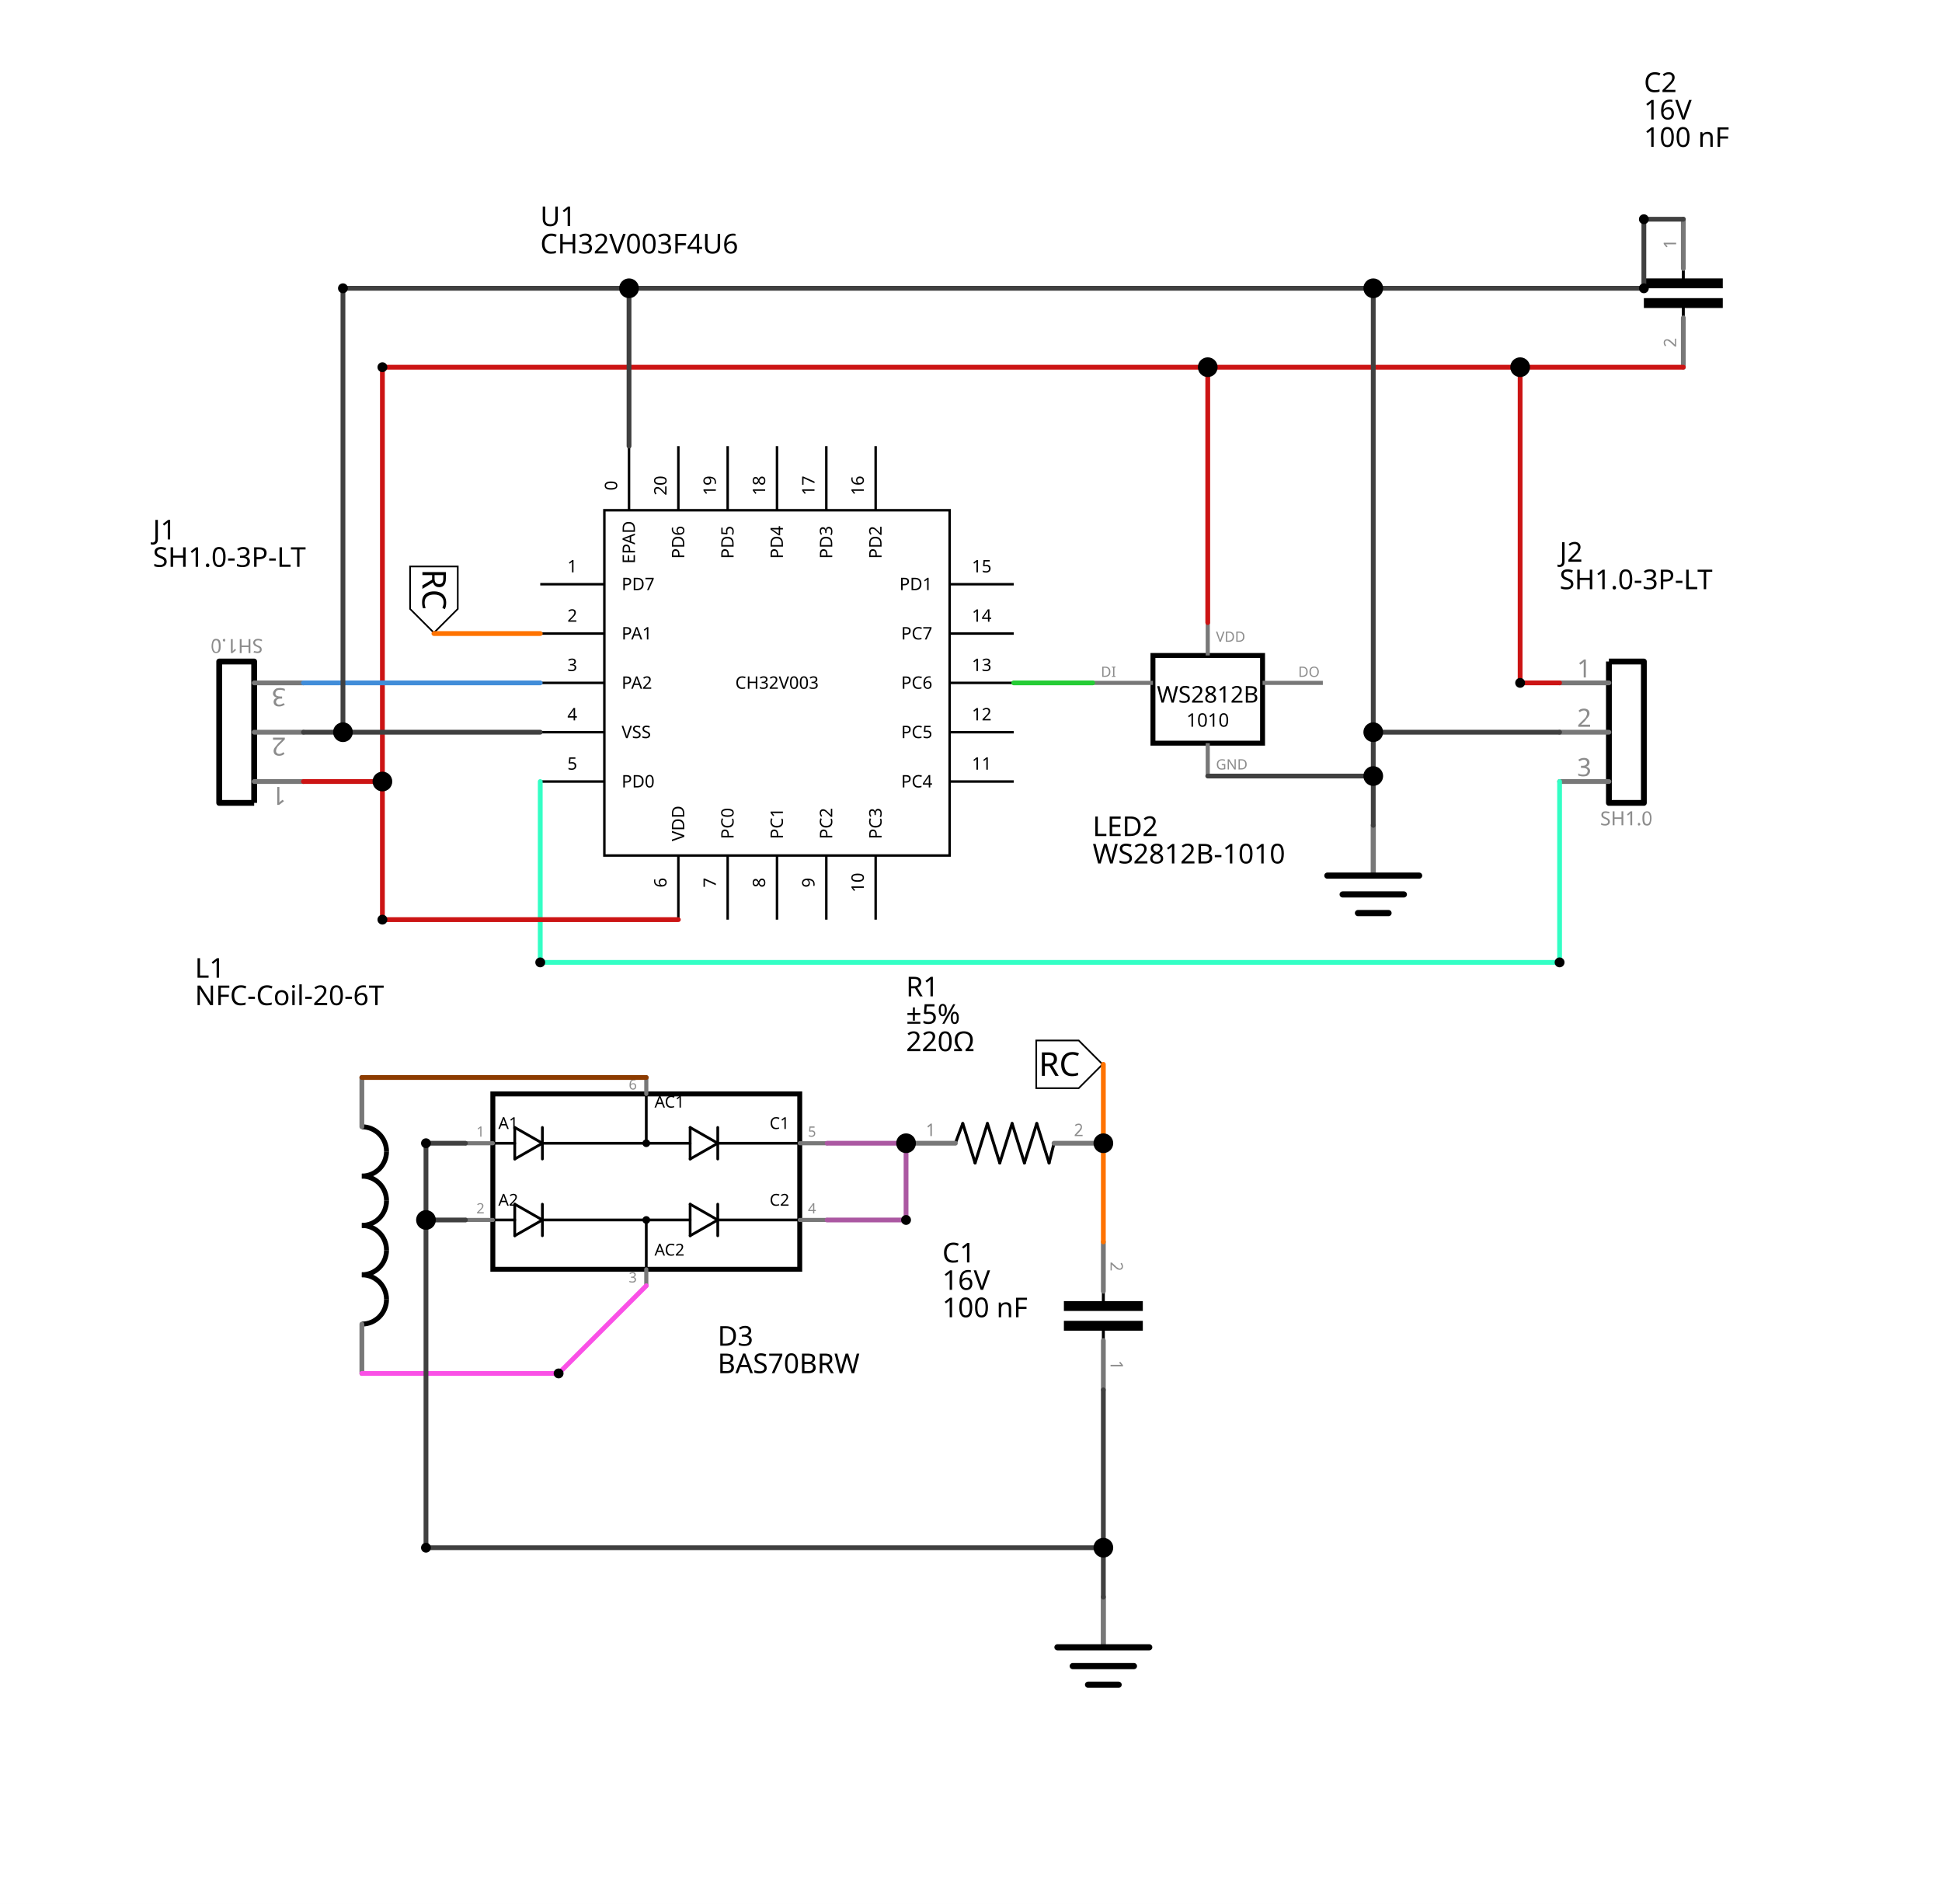
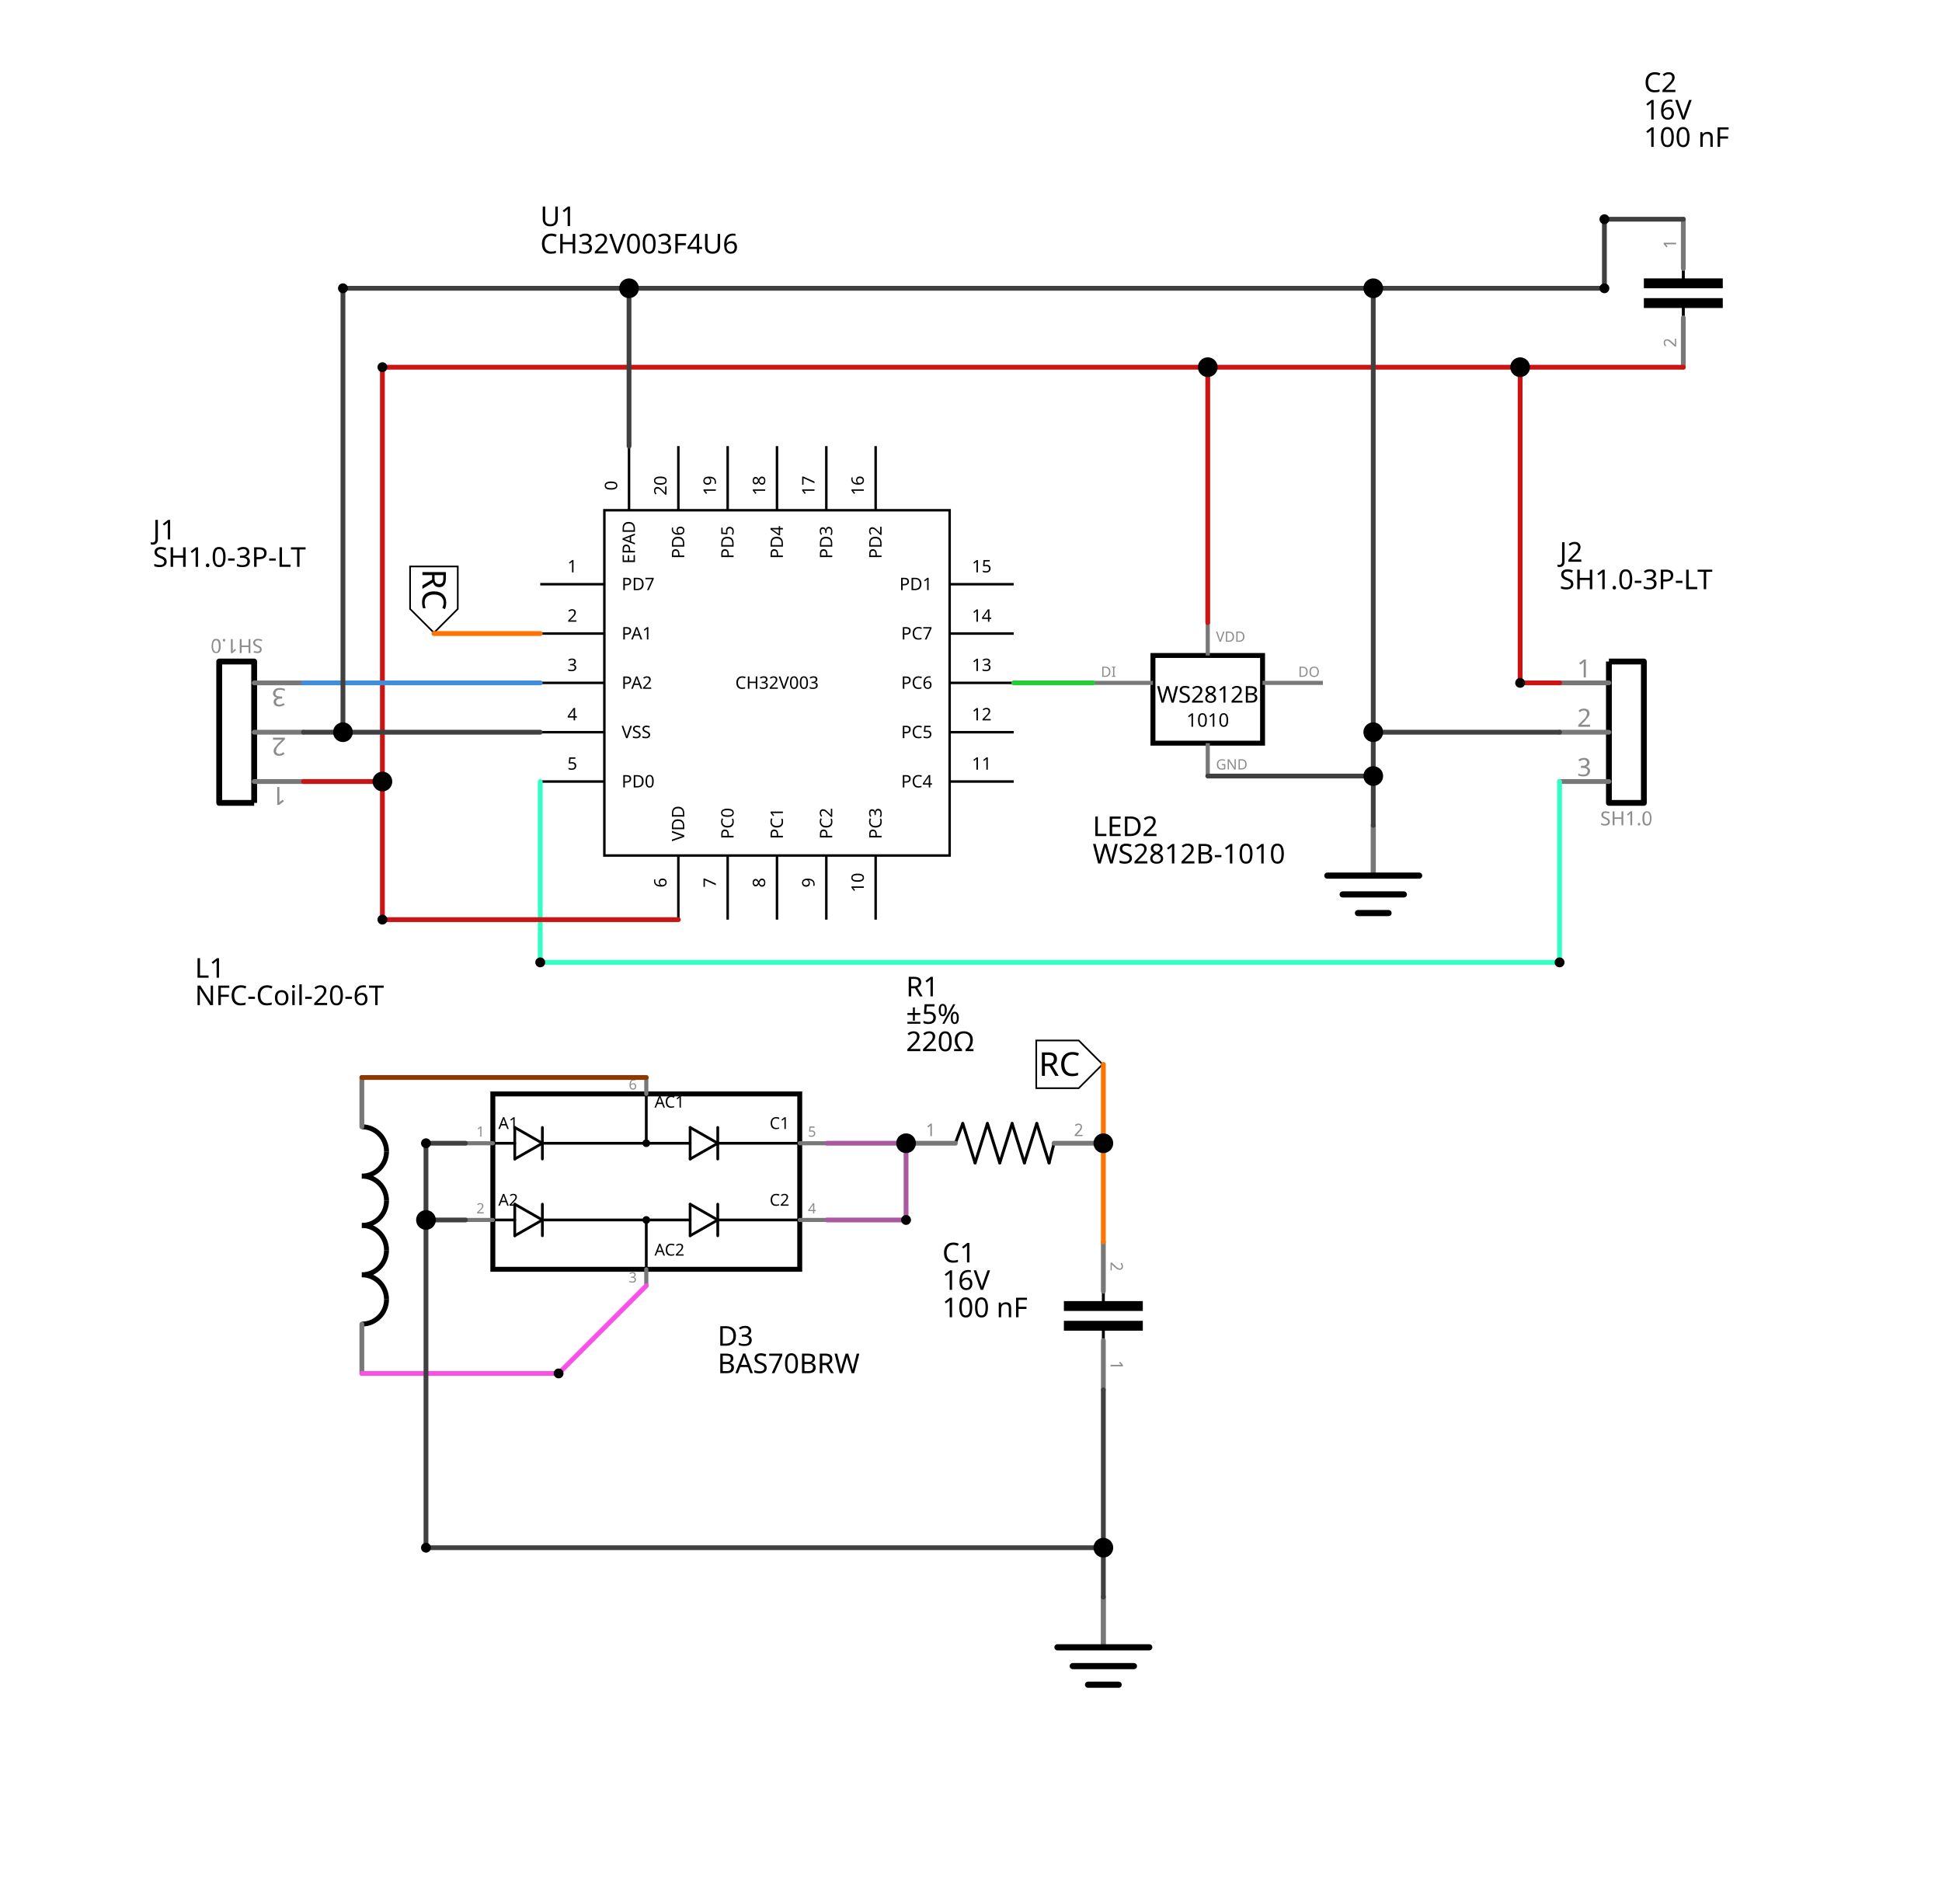
<svg xmlns="http://www.w3.org/2000/svg" width="100.007mm" height="98.044mm" viewBox="-40.000 -124.600 354.356 347.401">
  <rect x="-40.0" y="-124.6" width="354.4" height="347.4" fill="#ffffff" />
  <g partID="863335650">
    <g transform="matrix(3.5433 0 0 3.5433 25.5779 71.5624)">
      <g id="schematic">
        <path class="other" fill="none" d="M0.127,2.663 A1.27,1.27 0 0 1 1.397,3.933" stroke-width="0.254" stroke="#000000" />
        <path class="other" fill="none" d="M0.127,5.203 A1.27,1.27 0 0 0 1.397,3.933" stroke-width="0.254" stroke="#000000" />
        <path class="other" fill="none" d="M0.127,5.203 A1.27,1.27 0 0 1 1.397,6.473" stroke-width="0.254" stroke="#000000" />
        <path class="other" fill="none" d="M0.127,7.743 A1.27,1.27 0 0 0 1.397,6.473" stroke-width="0.254" stroke="#000000" />
        <path class="other" fill="none" d="M0.127,7.743 A1.27,1.27 0 0 1 1.397,9.013" stroke-width="0.254" stroke="#000000" />
        <path class="other" fill="none" d="M0.127,10.284 A1.27,1.27 0 0 0 1.397,9.013" stroke-width="0.254" stroke="#000000" />
        <path class="other" fill="none" d="M0.127,10.284 A1.27,1.27 0 0 1 1.397,11.553" stroke-width="0.254" stroke="#000000" />
        <path class="other" fill="none" d="M0.127,12.823 A1.27,1.27 0 0 0 1.397,11.553" stroke-width="0.254" stroke="#000000" />
        <line class="pin" id="connector0pin" connectorname="1" x1="0.127" y1="0.123" x2="0.127" y2="2.663" stroke="#787878" stroke-width="0.247" stroke-linecap="round" />
        <rect class="terminal" id="connector0terminal" x="0.127" y="0.123" width="0" height="0" stroke="none" stroke-width="0" fill="none" />
        <line class="pin" id="connector1pin" connectorname="2" x1="0.127" y1="15.364" x2="0.127" y2="12.823" stroke="#787878" stroke-width="0.247" stroke-linecap="round" />
        <rect class="terminal" id="connector1terminal" x="0.127" y="15.364" width="0" height="0" stroke="none" stroke-width="0" fill="none" />
      </g>
    </g>
  </g>
  <g partID="900106340">
    <g transform="matrix(3.5433 0 0 3.5433 259.956 -85.0373)">
      <g id="schematic">
        <line class="other" x1="2.032" y1="2.663" x2="2.032" y2="3.171" stroke="#000000" stroke-width="0.152" stroke-linecap="round" />
        <line class="other" x1="2.032" y1="5.203" x2="2.032" y2="4.695" stroke="#000000" stroke-width="0.152" stroke-linecap="round" />
        <rect class="other" x="0" y="4.187" width="4.064" height="0.508" stroke="none" stroke-width="0" fill="#000000" stroke-linecap="round" />
        <rect class="other" x="0" y="3.171" width="4.064" height="0.508" stroke="none" stroke-width="0" fill="#000000" stroke-linecap="round" />
        <line class="pin" id="connector1pin" connectorname="1" x1="2.032" y1="0.123" x2="2.032" y2="2.663" stroke="#787878" stroke-width="0.247" stroke-linecap="round" />
        <rect class="terminal" id="connector1terminal" x="2.032" y="0.123" width="0" height="0" stroke="none" stroke-width="0" fill="none" />
        <g transform="translate(1.66158,1.39347)">
          <g transform="rotate(270)">
            <text class="text" font-family="'Droid Sans'" stroke="none" stroke-width="0" fill="#8c8c8c" font-size="0.882" x="0" y="0" text-anchor="middle">1</text>
          </g>
        </g>
        <line class="pin" id="connector0pin" connectorname="2" x1="2.032" y1="7.743" x2="2.032" y2="5.203" stroke="#787878" stroke-width="0.247" stroke-linecap="round" />
        <rect class="terminal" id="connector0terminal" x="2.032" y="7.743" width="0" height="0" stroke="none" stroke-width="0" fill="none" />
        <g transform="translate(1.66158,6.47347)">
          <g transform="rotate(270)">
            <text class="text" font-family="'Droid Sans'" stroke="none" stroke-width="0" fill="#8c8c8c" font-size="0.882" x="0" y="0" text-anchor="middle">2</text>
          </g>
        </g>
      </g>
    </g>
  </g>
  <g partID="900106560">
    <g transform="matrix(-3.5433 0 0 -3.5433 168.528 129.438)">
      <g id="schematic">
        <line class="other" x1="2.032" y1="2.663" x2="2.032" y2="3.171" stroke="#000000" stroke-width="0.152" stroke-linecap="round" />
        <line class="other" x1="2.032" y1="5.203" x2="2.032" y2="4.695" stroke="#000000" stroke-width="0.152" stroke-linecap="round" />
        <rect class="other" x="0" y="4.187" width="4.064" height="0.508" stroke="none" stroke-width="0" fill="#000000" stroke-linecap="round" />
        <rect class="other" x="0" y="3.171" width="4.064" height="0.508" stroke="none" stroke-width="0" fill="#000000" stroke-linecap="round" />
        <line class="pin" id="connector1pin" connectorname="1" x1="2.032" y1="0.123" x2="2.032" y2="2.663" stroke="#787878" stroke-width="0.247" stroke-linecap="round" />
        <rect class="terminal" id="connector1terminal" x="2.032" y="0.123" width="0" height="0" stroke="none" stroke-width="0" fill="none" />
        <g transform="translate(1.66158,1.39347)">
          <g transform="rotate(270)">
            <text class="text" font-family="'Droid Sans'" stroke="none" stroke-width="0" fill="#8c8c8c" font-size="0.882" x="0" y="0" text-anchor="middle">1</text>
          </g>
        </g>
        <line class="pin" id="connector0pin" connectorname="2" x1="2.032" y1="7.743" x2="2.032" y2="5.203" stroke="#787878" stroke-width="0.247" stroke-linecap="round" />
        <rect class="terminal" id="connector0terminal" x="2.032" y="7.743" width="0" height="0" stroke="none" stroke-width="0" fill="none" />
        <g transform="translate(1.66158,6.47347)">
          <g transform="rotate(270)">
            <text class="text" font-family="'Droid Sans'" stroke="none" stroke-width="0" fill="#8c8c8c" font-size="0.882" x="0" y="0" text-anchor="middle">2</text>
          </g>
        </g>
      </g>
    </g>
  </g>
  <g partID="900106760">
    <g transform="matrix(3.543313 0 0 3.543313 124.89 80.1299)">
      <g id="schematic">
        <line class="other" x1="2.663" y1="1.092" x2="3.044" y2="0.076" stroke="#000000" stroke-width="0.152" stroke-linecap="round" />
        <line class="other" x1="3.044" y1="0.076" x2="3.679" y2="2.108" stroke="#000000" stroke-width="0.152" stroke-linecap="round" />
        <line class="other" x1="3.679" y1="2.108" x2="4.314" y2="0.076" stroke="#000000" stroke-width="0.152" stroke-linecap="round" />
        <line class="other" x1="4.314" y1="0.076" x2="4.949" y2="2.108" stroke="#000000" stroke-width="0.152" stroke-linecap="round" />
        <line class="other" x1="4.949" y1="2.108" x2="5.584" y2="0.076" stroke="#000000" stroke-width="0.152" stroke-linecap="round" />
        <line class="other" x1="5.584" y1="0.076" x2="6.219" y2="2.108" stroke="#000000" stroke-width="0.152" stroke-linecap="round" />
        <line class="other" x1="6.219" y1="2.108" x2="6.854" y2="0.076" stroke="#000000" stroke-width="0.152" stroke-linecap="round" />
        <line class="other" x1="6.854" y1="0.076" x2="7.489" y2="2.108" stroke="#000000" stroke-width="0.152" stroke-linecap="round" />
        <line class="other" x1="7.489" y1="2.108" x2="7.743" y2="1.092" stroke="#000000" stroke-width="0.152" stroke-linecap="round" />
        <line class="pin" id="connector1pin" connectorname="2" x1="10.284" y1="1.092" x2="7.743" y2="1.092" stroke="#787878" stroke-width="0.247" stroke-linecap="round" />
        <rect class="terminal" id="connector1terminal" x="10.284" y="1.092" width="0" height="0" stroke="none" stroke-width="0" fill="none" />
        <text class="text" font-family="'Droid Sans'" stroke="none" stroke-width="0" fill="#8c8c8c" font-size="0.882" x="9.013" y="0.722" text-anchor="middle">2</text>
        <line class="pin" id="connector0pin" connectorname="1" x1="0.123" y1="1.092" x2="2.663" y2="1.092" stroke="#787878" stroke-width="0.247" stroke-linecap="round" />
        <rect class="terminal" id="connector0terminal" x="0.123" y="1.092" width="0" height="0" stroke="none" stroke-width="0" fill="none" />
        <text class="text" font-family="'Droid Sans'" stroke="none" stroke-width="0" fill="#8c8c8c" font-size="0.882" x="1.393" y="0.722" text-anchor="middle">1</text>
      </g>
    </g>
  </g>
  <g partID="900107200">
    <g transform="matrix(0.999998 0 0 0.999998 156.378 -13)">
      <g id="schematic">
        <rect x="14" y="8" width="20" height="16" fill="#FFFFFF" stroke="#000000" stroke-width="0.9" />
        <line class="pin" id="connector2pin" connectorname="4" x1="3" y1="13" x2="14" y2="13" stroke="#787878" stroke-width="0.75" />
        <rect class="terminal" id="connector2terminal" x="3" y="13" width="0" height="0" fill="none" />
        <text transform="matrix(1 0 0 1 4.5 11.9)" fill="#8C8C8C" font-family="DroidSans" font-size="2.6">DI</text>
        <line class="pin" id="connector0pin" connectorname="1" x1="34" y1="13" x2="45" y2="13" stroke="#787878" stroke-width="0.75" />
        <rect class="terminal" id="connector0terminal" x="45" y="13" width="0" height="0" fill="none" />
        <text transform="matrix(1 0 0 1 40.5 11.9)" fill="#8C8C8C" font-family="DroidSans" font-size="2.6">DO</text>
        <line class="pin" id="connector3pin" connectorname="2" x1="24" y1="8" x2="24" y2="2" stroke="#787878" stroke-width="0.75" />
        <rect class="terminal" id="connector3terminal" x="24" y="2" width="0" height="0" fill="none" />
        <text transform="matrix(1 0 0 1 25.5 5.5)" fill="#8C8C8C" font-family="DroidSans" font-size="2.6">VDD</text>
        <line class="pin" id="connector1pin" connectorname="3" x1="24" y1="24" x2="24" y2="30" stroke="#787878" stroke-width="0.75" />
        <rect class="terminal" id="connector1terminal" x="24" y="30" width="0" height="0" fill="none" />
        <text transform="matrix(1 0 0 1 25.5 28.8)" fill="#8C8C8C" font-family="DroidSans" font-size="2.6">GND</text>
        <text transform="matrix(1 0 0 1 24 16.6)" fill="#000000" font-family="DroidSans" font-size="4.2" text-anchor="middle">WS2812B</text>
        <text transform="matrix(1 0 0 1 24 21.0)" fill="#000000" font-family="DroidSans" font-size="3.4" text-anchor="middle">1010</text>
      </g>
    </g>
  </g>
  <g partID="900110780">
    <g transform="matrix(0.09 0 0 0.09 70.27787 -31.49993)">
      <g id="schematic">
        <rect x="0" y="0" width="700" height="700" fill="#FFFFFF" stroke="#000000" stroke-width="5" />
        <line class="pin" id="connector0pin" connectorname="PD7" x1="0" y1="150" x2="-130" y2="150" stroke="#000000" stroke-width="5" />
        <rect class="terminal" id="connector0terminal" x="-130" y="150" width="0" height="0" fill="none" />
        <text x="-65" y="126" font-size="35" fill="#000000" text-anchor="middle" font-family="DroidSans">1</text>
        <text x="35" y="162" font-size="35" fill="#000000" text-anchor="start" font-family="DroidSans">PD7</text>
        <line class="pin" id="connector1pin" connectorname="PA1" x1="0" y1="250" x2="-130" y2="250" stroke="#000000" stroke-width="5" />
        <rect class="terminal" id="connector1terminal" x="-130" y="250" width="0" height="0" fill="none" />
        <text x="-65" y="226" font-size="35" fill="#000000" text-anchor="middle" font-family="DroidSans">2</text>
        <text x="35" y="262" font-size="35" fill="#000000" text-anchor="start" font-family="DroidSans">PA1</text>
        <line class="pin" id="connector2pin" connectorname="PA2" x1="0" y1="350" x2="-130" y2="350" stroke="#000000" stroke-width="5" />
        <rect class="terminal" id="connector2terminal" x="-130" y="350" width="0" height="0" fill="none" />
        <text x="-65" y="326" font-size="35" fill="#000000" text-anchor="middle" font-family="DroidSans">3</text>
        <text x="35" y="362" font-size="35" fill="#000000" text-anchor="start" font-family="DroidSans">PA2</text>
        <line class="pin" id="connector3pin" connectorname="VSS" x1="0" y1="450" x2="-130" y2="450" stroke="#000000" stroke-width="5" />
        <rect class="terminal" id="connector3terminal" x="-130" y="450" width="0" height="0" fill="none" />
        <text x="-65" y="426" font-size="35" fill="#000000" text-anchor="middle" font-family="DroidSans">4</text>
        <text x="35" y="462" font-size="35" fill="#000000" text-anchor="start" font-family="DroidSans">VSS</text>
        <line class="pin" id="connector4pin" connectorname="PD0" x1="0" y1="550" x2="-130" y2="550" stroke="#000000" stroke-width="5" />
        <rect class="terminal" id="connector4terminal" x="-130" y="550" width="0" height="0" fill="none" />
        <text x="-65" y="526" font-size="35" fill="#000000" text-anchor="middle" font-family="DroidSans">5</text>
        <text x="35" y="562" font-size="35" fill="#000000" text-anchor="start" font-family="DroidSans">PD0</text>
        <line class="pin" id="connector5pin" connectorname="VDD" x1="150" y1="700" x2="150" y2="830" stroke="#000000" stroke-width="5" />
        <rect class="terminal" id="connector5terminal" x="150" y="830" width="0" height="0" fill="none" />
        <text x="126" y="755" font-size="35" fill="#000000" text-anchor="middle" font-family="DroidSans" transform="rotate(270 126 755)">6</text>
        <text x="162" y="635" font-size="35" fill="#000000" text-anchor="middle" font-family="DroidSans" transform="rotate(270 162 635)">VDD</text>
        <line class="pin" id="connector6pin" connectorname="PC0" x1="250" y1="700" x2="250" y2="830" stroke="#000000" stroke-width="5" />
        <rect class="terminal" id="connector6terminal" x="250" y="830" width="0" height="0" fill="none" />
        <text x="226" y="755" font-size="35" fill="#000000" text-anchor="middle" font-family="DroidSans" transform="rotate(270 226 755)">7</text>
        <text x="262" y="635" font-size="35" fill="#000000" text-anchor="middle" font-family="DroidSans" transform="rotate(270 262 635)">PC0</text>
        <line class="pin" id="connector7pin" connectorname="PC1" x1="350" y1="700" x2="350" y2="830" stroke="#000000" stroke-width="5" />
        <rect class="terminal" id="connector7terminal" x="350" y="830" width="0" height="0" fill="none" />
        <text x="326" y="755" font-size="35" fill="#000000" text-anchor="middle" font-family="DroidSans" transform="rotate(270 326 755)">8</text>
        <text x="362" y="635" font-size="35" fill="#000000" text-anchor="middle" font-family="DroidSans" transform="rotate(270 362 635)">PC1</text>
        <line class="pin" id="connector8pin" connectorname="PC2" x1="450" y1="700" x2="450" y2="830" stroke="#000000" stroke-width="5" />
        <rect class="terminal" id="connector8terminal" x="450" y="830" width="0" height="0" fill="none" />
        <text x="426" y="755" font-size="35" fill="#000000" text-anchor="middle" font-family="DroidSans" transform="rotate(270 426 755)">9</text>
        <text x="462" y="635" font-size="35" fill="#000000" text-anchor="middle" font-family="DroidSans" transform="rotate(270 462 635)">PC2</text>
        <line class="pin" id="connector9pin" connectorname="PC3" x1="550" y1="700" x2="550" y2="830" stroke="#000000" stroke-width="5" />
        <rect class="terminal" id="connector9terminal" x="550" y="830" width="0" height="0" fill="none" />
        <text x="526" y="755" font-size="35" fill="#000000" text-anchor="middle" font-family="DroidSans" transform="rotate(270 526 755)">10</text>
        <text x="562" y="635" font-size="35" fill="#000000" text-anchor="middle" font-family="DroidSans" transform="rotate(270 562 635)">PC3</text>
        <line class="pin" id="connector10pin" connectorname="PC4" x1="700" y1="550" x2="830" y2="550" stroke="#000000" stroke-width="5" />
        <rect class="terminal" id="connector10terminal" x="830" y="550" width="0" height="0" fill="none" />
        <text x="765" y="526" font-size="35" fill="#000000" text-anchor="middle" font-family="DroidSans">11</text>
        <text x="665" y="562" font-size="35" fill="#000000" text-anchor="end" font-family="DroidSans">PC4</text>
        <line class="pin" id="connector11pin" connectorname="PC5" x1="700" y1="450" x2="830" y2="450" stroke="#000000" stroke-width="5" />
        <rect class="terminal" id="connector11terminal" x="830" y="450" width="0" height="0" fill="none" />
        <text x="765" y="426" font-size="35" fill="#000000" text-anchor="middle" font-family="DroidSans">12</text>
        <text x="665" y="462" font-size="35" fill="#000000" text-anchor="end" font-family="DroidSans">PC5</text>
        <line class="pin" id="connector12pin" connectorname="PC6" x1="700" y1="350" x2="830" y2="350" stroke="#000000" stroke-width="5" />
        <rect class="terminal" id="connector12terminal" x="830" y="350" width="0" height="0" fill="none" />
        <text x="765" y="326" font-size="35" fill="#000000" text-anchor="middle" font-family="DroidSans">13</text>
        <text x="665" y="362" font-size="35" fill="#000000" text-anchor="end" font-family="DroidSans">PC6</text>
        <line class="pin" id="connector13pin" connectorname="PC7" x1="700" y1="250" x2="830" y2="250" stroke="#000000" stroke-width="5" />
        <rect class="terminal" id="connector13terminal" x="830" y="250" width="0" height="0" fill="none" />
        <text x="765" y="226" font-size="35" fill="#000000" text-anchor="middle" font-family="DroidSans">14</text>
        <text x="665" y="262" font-size="35" fill="#000000" text-anchor="end" font-family="DroidSans">PC7</text>
        <line class="pin" id="connector14pin" connectorname="PD1" x1="700" y1="150" x2="830" y2="150" stroke="#000000" stroke-width="5" />
        <rect class="terminal" id="connector14terminal" x="830" y="150" width="0" height="0" fill="none" />
        <text x="765" y="126" font-size="35" fill="#000000" text-anchor="middle" font-family="DroidSans">15</text>
        <text x="665" y="162" font-size="35" fill="#000000" text-anchor="end" font-family="DroidSans">PD1</text>
        <line class="pin" id="connector15pin" connectorname="PD2" x1="550" y1="0" x2="550" y2="-130" stroke="#000000" stroke-width="5" />
        <rect class="terminal" id="connector15terminal" x="550" y="-130" width="0" height="0" fill="none" />
        <text x="526" y="-50" font-size="35" fill="#000000" text-anchor="middle" font-family="DroidSans" transform="rotate(270 526 -50)">16</text>
        <text x="562" y="65" font-size="35" fill="#000000" text-anchor="middle" font-family="DroidSans" transform="rotate(270 562 65)">PD2</text>
        <line class="pin" id="connector16pin" connectorname="PD3" x1="450" y1="0" x2="450" y2="-130" stroke="#000000" stroke-width="5" />
        <rect class="terminal" id="connector16terminal" x="450" y="-130" width="0" height="0" fill="none" />
        <text x="426" y="-50" font-size="35" fill="#000000" text-anchor="middle" font-family="DroidSans" transform="rotate(270 426 -50)">17</text>
        <text x="462" y="65" font-size="35" fill="#000000" text-anchor="middle" font-family="DroidSans" transform="rotate(270 462 65)">PD3</text>
        <line class="pin" id="connector17pin" connectorname="PD4" x1="350" y1="0" x2="350" y2="-130" stroke="#000000" stroke-width="5" />
        <rect class="terminal" id="connector17terminal" x="350" y="-130" width="0" height="0" fill="none" />
        <text x="326" y="-50" font-size="35" fill="#000000" text-anchor="middle" font-family="DroidSans" transform="rotate(270 326 -50)">18</text>
        <text x="362" y="65" font-size="35" fill="#000000" text-anchor="middle" font-family="DroidSans" transform="rotate(270 362 65)">PD4</text>
        <line class="pin" id="connector18pin" connectorname="PD5" x1="250" y1="0" x2="250" y2="-130" stroke="#000000" stroke-width="5" />
        <rect class="terminal" id="connector18terminal" x="250" y="-130" width="0" height="0" fill="none" />
        <text x="226" y="-50" font-size="35" fill="#000000" text-anchor="middle" font-family="DroidSans" transform="rotate(270 226 -50)">19</text>
        <text x="262" y="65" font-size="35" fill="#000000" text-anchor="middle" font-family="DroidSans" transform="rotate(270 262 65)">PD5</text>
        <line class="pin" id="connector19pin" connectorname="PD6" x1="150" y1="0" x2="150" y2="-130" stroke="#000000" stroke-width="5" />
        <rect class="terminal" id="connector19terminal" x="150" y="-130" width="0" height="0" fill="none" />
        <text x="126" y="-50" font-size="35" fill="#000000" text-anchor="middle" font-family="DroidSans" transform="rotate(270 126 -50)">20</text>
        <text x="162" y="65" font-size="35" fill="#000000" text-anchor="middle" font-family="DroidSans" transform="rotate(270 162 65)">PD6</text>
        <line class="pin" id="connector20pin" connectorname="EPAD" x1="50" y1="0" x2="50" y2="-130" stroke="#000000" stroke-width="5" />
        <rect class="terminal" id="connector20terminal" x="50" y="-130" width="0" height="0" fill="none" />
        <text x="26" y="-50" font-size="35" fill="#000000" text-anchor="middle" font-family="DroidSans" transform="rotate(270 26 -50)">0</text>
        <text x="62" y="65" font-size="35" fill="#000000" text-anchor="middle" font-family="DroidSans" transform="rotate(270 62 65)">EPAD</text>
        <text x="350" y="362" font-size="35" fill="#000000" text-anchor="middle" font-family="DroidSans">CH32V003</text>
      </g>
    </g>
  </g>
  <g partID="900112040">
    <g transform="matrix(0.999998 0 0 0.999998 44.9279 72)">
      <g id="schematic">
        <rect x="5" y="3" width="56" height="32" fill="none" stroke="#000000" stroke-width="0.9" />
        <line fill="none" stroke="#000000" stroke-width="0.5" stroke-linecap="round" x1="5.00" y1="12.00" x2="9.00" y2="12.00" />
        <line fill="none" stroke="#000000" stroke-width="0.5" stroke-linecap="round" x1="9.00" y1="9.12" x2="14.04" y2="12.00" />
        <line fill="none" stroke="#000000" stroke-width="0.5" stroke-linecap="round" x1="9.00" y1="14.88" x2="14.04" y2="12.00" />
        <line fill="none" stroke="#000000" stroke-width="0.5" stroke-linecap="round" x1="9.00" y1="9.12" x2="9.00" y2="14.88" />
        <line fill="none" stroke="#000000" stroke-width="0.5" stroke-linecap="round" x1="14.04" y1="9.12" x2="14.04" y2="14.88" />
        <line fill="none" stroke="#000000" stroke-width="0.5" stroke-linecap="round" x1="14.04" y1="12.00" x2="41.00" y2="12.00" />
        <circle cx="33.00" cy="12.00" r="0.7" fill="#000000" stroke="none" />
        <line fill="none" stroke="#000000" stroke-width="0.5" stroke-linecap="round" x1="41.00" y1="9.12" x2="46.04" y2="12.00" />
        <line fill="none" stroke="#000000" stroke-width="0.5" stroke-linecap="round" x1="41.00" y1="14.88" x2="46.04" y2="12.00" />
        <line fill="none" stroke="#000000" stroke-width="0.5" stroke-linecap="round" x1="41.00" y1="9.12" x2="41.00" y2="14.88" />
        <line fill="none" stroke="#000000" stroke-width="0.5" stroke-linecap="round" x1="46.04" y1="9.12" x2="46.04" y2="14.88" />
        <line fill="none" stroke="#000000" stroke-width="0.5" stroke-linecap="round" x1="46.04" y1="12.00" x2="61.00" y2="12.00" />
        <line fill="none" stroke="#000000" stroke-width="0.5" stroke-linecap="round" x1="33.00" y1="12.00" x2="33.00" y2="3.00" />
        <line class="pin" id="connector5pin" connectorname="6" fill="none" stroke="#787878" stroke-width="0.75" stroke-linecap="round" x1="33.00" y1="3.00" x2="33.00" y2="0.00" />
        <rect class="terminal" id="connector5terminal" x="33.00" y="0.00" width="0" height="0" stroke="none" fill="none" />
        <text transform="matrix(1 0 0 1 29.80 2.20)" fill="#8C8C8C" font-family="DroidSans" font-size="2.6">6</text>
        <line class="pin" id="connector0pin" connectorname="1" fill="none" stroke="#787878" stroke-width="0.75" stroke-linecap="round" x1="0.00" y1="12.00" x2="5.00" y2="12.00" />
        <rect class="terminal" id="connector0terminal" x="0.00" y="12.00" width="0" height="0" stroke="none" fill="none" />
        <text transform="matrix(1 0 0 1 2.00 10.80)" fill="#8C8C8C" font-family="DroidSans" font-size="2.6">1</text>
        <line class="pin" id="connector4pin" connectorname="5" fill="none" stroke="#787878" stroke-width="0.75" stroke-linecap="round" x1="66.00" y1="12.00" x2="61.00" y2="12.00" />
        <rect class="terminal" id="connector4terminal" x="66.00" y="12.00" width="0" height="0" stroke="none" fill="none" />
        <text transform="matrix(1 0 0 1 62.50 10.80)" fill="#8C8C8C" font-family="DroidSans" font-size="2.6">5</text>
        <text transform="matrix(1 0 0 1 6.00 9.40)" fill="#000000" font-family="DroidSans" font-size="3.0">A1</text>
        <text transform="matrix(1 0 0 1 55.50 9.40)" fill="#000000" font-family="DroidSans" font-size="3.0">C1</text>
        <text transform="matrix(1 0 0 1 34.50 5.50)" fill="#000000" font-family="DroidSans" font-size="3.0">AC1</text>
        <line fill="none" stroke="#000000" stroke-width="0.5" stroke-linecap="round" x1="5.00" y1="26.00" x2="9.00" y2="26.00" />
        <line fill="none" stroke="#000000" stroke-width="0.5" stroke-linecap="round" x1="9.00" y1="23.12" x2="14.04" y2="26.00" />
        <line fill="none" stroke="#000000" stroke-width="0.5" stroke-linecap="round" x1="9.00" y1="28.88" x2="14.04" y2="26.00" />
        <line fill="none" stroke="#000000" stroke-width="0.5" stroke-linecap="round" x1="9.00" y1="23.12" x2="9.00" y2="28.88" />
        <line fill="none" stroke="#000000" stroke-width="0.5" stroke-linecap="round" x1="14.04" y1="23.12" x2="14.04" y2="28.88" />
        <line fill="none" stroke="#000000" stroke-width="0.5" stroke-linecap="round" x1="14.04" y1="26.00" x2="41.00" y2="26.00" />
        <circle cx="33.00" cy="26.00" r="0.7" fill="#000000" stroke="none" />
        <line fill="none" stroke="#000000" stroke-width="0.5" stroke-linecap="round" x1="41.00" y1="23.12" x2="46.04" y2="26.00" />
        <line fill="none" stroke="#000000" stroke-width="0.5" stroke-linecap="round" x1="41.00" y1="28.88" x2="46.04" y2="26.00" />
        <line fill="none" stroke="#000000" stroke-width="0.5" stroke-linecap="round" x1="41.00" y1="23.12" x2="41.00" y2="28.88" />
        <line fill="none" stroke="#000000" stroke-width="0.5" stroke-linecap="round" x1="46.04" y1="23.12" x2="46.04" y2="28.88" />
        <line fill="none" stroke="#000000" stroke-width="0.5" stroke-linecap="round" x1="46.04" y1="26.00" x2="61.00" y2="26.00" />
        <line fill="none" stroke="#000000" stroke-width="0.5" stroke-linecap="round" x1="33.00" y1="26.00" x2="33.00" y2="35.00" />
        <line class="pin" id="connector2pin" connectorname="3" fill="none" stroke="#787878" stroke-width="0.75" stroke-linecap="round" x1="33.00" y1="35.00" x2="33.00" y2="38.00" />
        <rect class="terminal" id="connector2terminal" x="33.00" y="38.00" width="0" height="0" stroke="none" fill="none" />
        <text transform="matrix(1 0 0 1 29.80 37.40)" fill="#8C8C8C" font-family="DroidSans" font-size="2.6">3</text>
        <line class="pin" id="connector1pin" connectorname="2" fill="none" stroke="#787878" stroke-width="0.75" stroke-linecap="round" x1="0.00" y1="26.00" x2="5.00" y2="26.00" />
        <rect class="terminal" id="connector1terminal" x="0.00" y="26.00" width="0" height="0" stroke="none" fill="none" />
        <text transform="matrix(1 0 0 1 2.00 24.80)" fill="#8C8C8C" font-family="DroidSans" font-size="2.6">2</text>
        <line class="pin" id="connector3pin" connectorname="4" fill="none" stroke="#787878" stroke-width="0.75" stroke-linecap="round" x1="66.00" y1="26.00" x2="61.00" y2="26.00" />
        <rect class="terminal" id="connector3terminal" x="66.00" y="26.00" width="0" height="0" stroke="none" fill="none" />
        <text transform="matrix(1 0 0 1 62.50 24.80)" fill="#8C8C8C" font-family="DroidSans" font-size="2.6">4</text>
        <text transform="matrix(1 0 0 1 6.00 23.40)" fill="#000000" font-family="DroidSans" font-size="3.0">A2</text>
        <text transform="matrix(1 0 0 1 55.50 23.40)" fill="#000000" font-family="DroidSans" font-size="3.0">C2</text>
        <text transform="matrix(1 0 0 1 34.50 32.50)" fill="#000000" font-family="DroidSans" font-size="3.0">AC2</text>
      </g>
    </g>
  </g>
  <g partID="900127150">
    <g transform="matrix(-3.5433 0 0 -3.5433 15.3779 25.33475)">
      <g id="schematic">
        <polyline points="2.54,0.97 4.34,0.97 4.34,8.25 2.54,8.25 2.54,0.97" fill="none" stroke="#000000" stroke-width="0.30" stroke-linejoin="round" />
        <line class="pin" id="connector0pin" connectorname="1" x1="0" y1="2.07" x2="2.54" y2="2.07" stroke="#787878" stroke-width="0.247" stroke-linecap="round" stroke-linejoin="round" />
        <rect id="connector0terminal" x="0" y="2.07" width="0" height="0" stroke="none" fill="none" />
        <text x="1.27" y="1.79" font-size="1.30" fill="#8C8C8C" text-anchor="middle" font-family="DroidSans">1</text>
        <line class="pin" id="connector1pin" connectorname="2" x1="0" y1="4.61" x2="2.54" y2="4.61" stroke="#787878" stroke-width="0.247" stroke-linecap="round" stroke-linejoin="round" />
        <rect id="connector1terminal" x="0" y="4.61" width="0" height="0" stroke="none" fill="none" />
        <text x="1.27" y="4.33" font-size="1.30" fill="#8C8C8C" text-anchor="middle" font-family="DroidSans">2</text>
        <line class="pin" id="connector2pin" connectorname="3" x1="0" y1="7.15" x2="2.54" y2="7.15" stroke="#787878" stroke-width="0.247" stroke-linecap="round" stroke-linejoin="round" />
        <rect id="connector2terminal" x="0" y="7.15" width="0" height="0" stroke="none" fill="none" />
        <text x="1.27" y="6.87" font-size="1.30" fill="#8C8C8C" text-anchor="middle" font-family="DroidSans">3</text>
        <text x="3.44" y="9.40" font-size="1.00" fill="#8C8C8C" text-anchor="middle" font-family="DroidSans">SH1.0</text>
      </g>
    </g>
  </g>
  <g partID="900127260">
    <g transform="matrix(3.5433 0 0 3.5433 244.578 -7.33481)">
      <g id="schematic">
        <polyline points="2.54,0.97 4.34,0.97 4.34,8.25 2.54,8.25 2.54,0.97" fill="none" stroke="#000000" stroke-width="0.30" stroke-linejoin="round" />
        <line class="pin" id="connector0pin" connectorname="1" x1="0" y1="2.07" x2="2.54" y2="2.07" stroke="#787878" stroke-width="0.247" stroke-linecap="round" stroke-linejoin="round" />
        <rect id="connector0terminal" x="0" y="2.07" width="0" height="0" stroke="none" fill="none" />
        <text x="1.27" y="1.79" font-size="1.30" fill="#8C8C8C" text-anchor="middle" font-family="DroidSans">1</text>
        <line class="pin" id="connector1pin" connectorname="2" x1="0" y1="4.61" x2="2.54" y2="4.61" stroke="#787878" stroke-width="0.247" stroke-linecap="round" stroke-linejoin="round" />
        <rect id="connector1terminal" x="0" y="4.61" width="0" height="0" stroke="none" fill="none" />
        <text x="1.27" y="4.33" font-size="1.30" fill="#8C8C8C" text-anchor="middle" font-family="DroidSans">2</text>
        <line class="pin" id="connector2pin" connectorname="3" x1="0" y1="7.15" x2="2.54" y2="7.15" stroke="#787878" stroke-width="0.247" stroke-linecap="round" stroke-linejoin="round" />
        <rect id="connector2terminal" x="0" y="7.15" width="0" height="0" stroke="none" fill="none" />
        <text x="1.27" y="6.87" font-size="1.30" fill="#8C8C8C" text-anchor="middle" font-family="DroidSans">3</text>
        <text x="3.44" y="9.40" font-size="1.00" fill="#8C8C8C" text-anchor="middle" font-family="DroidSans">SH1.0</text>
      </g>
    </g>
  </g>
  <g partID="900127771">
    <g id="schematic" transform="translate(148.9351 65.0999)">
      <polygon points="0.15,0.15 0.15,8.85 7.902,8.85 12.252,4.5 7.902,0.15" fill="#ffffff" stroke="#000000" stroke-width="0.3" />
      <text id="label" x="0.600" y="6.600" font-family="Droid Sans" font-size="6.000" fill="#000000" transform="rotate(0 6.2008 4.5)">RC</text>
    </g>
  </g>
  <g partID="900127791">
    <g id="schematic" transform="translate(32.9771 -19.6917)">
      <polygon points="10.551,-1.551 1.851,-1.551 1.851,6.201 6.201,10.551 10.551,6.201" fill="#ffffff" stroke="#000000" stroke-width="0.3" />
      <text id="label" x="0.600" y="6.600" font-family="Droid Sans" font-size="6.000" fill="#000000" transform="rotate(90 6.2008 4.5)">RC</text>
    </g>
  </g>
  <g transform="translate(161.328 166.801) scale(1.25) translate(-7.201 -0.375)">
    <g id="schematic">
      <path d="M7.201,7.575l0,-7.2" fill="none" id="connector0pin" stroke="#787878" stroke-linecap="round" stroke-width="0.75" />
      <g fill="none" height="0.953" id="connector0terminal" width="0.945" x="6.728" y="0" />
      <path d="M0.5,7.711L13.9,7.711" fill="none" id="path4098" stroke="#000000" stroke-linecap="round" stroke-width="0.9" />
      <path d="M2.732,10.456l8.935,0" fill="none" id="path4100" stroke="#000000" stroke-linecap="round" stroke-width="0.9" />
      <path d="M9.431,13.175L4.967,13.175" fill="none" id="path4102" stroke="#000000" stroke-linecap="round" stroke-width="0.9" />
    </g>
  </g>
  <g transform="translate(210.578 26) scale(1.25) translate(-7.201 -0.375)">
    <g id="schematic">
      <path d="M7.201,7.575l0,-7.2" fill="none" id="connector0pin" stroke="#787878" stroke-linecap="round" stroke-width="0.75" />
      <g fill="none" height="0.953" id="connector0terminal" width="0.945" x="6.728" y="0" />
      <path d="M0.5,7.711L13.9,7.711" fill="none" id="path4098" stroke="#000000" stroke-linecap="round" stroke-width="0.9" />
      <path d="M2.732,10.456l8.935,0" fill="none" id="path4100" stroke="#000000" stroke-linecap="round" stroke-width="0.9" />
      <path d="M9.431,13.175L4.967,13.175" fill="none" id="path4102" stroke="#000000" stroke-linecap="round" stroke-width="0.9" />
    </g>
  </g>
  <line x1="15.378" y1="18" x2="29.778" y2="18" stroke="#cc1414" stroke-width="0.875" stroke-linecap="round" />
  <line x1="29.778" y1="18" x2="29.778" y2="-57.6" stroke="#cc1414" stroke-width="0.875" stroke-linecap="round" />
  <line x1="180.378" y1="-11" x2="180.378" y2="-57.6" stroke="#cc1414" stroke-width="0.875" stroke-linecap="round" />
  <line x1="244.578" y1="-0" x2="237.378" y2="-0" stroke="#cc1414" stroke-width="0.875" stroke-linecap="round" />
  <line x1="237.378" y1="-0" x2="237.378" y2="-57.6" stroke="#cc1414" stroke-width="0.875" stroke-linecap="round" />
  <line x1="180.378" y1="-57.6" x2="29.778" y2="-57.6" stroke="#cc1414" stroke-width="0.875" stroke-linecap="round" />
  <line x1="180.378" y1="-57.6" x2="237.378" y2="-57.6" stroke="#cc1414" stroke-width="0.875" stroke-linecap="round" />
  <line x1="237.378" y1="-57.6" x2="267.156" y2="-57.6" stroke="#cc1414" stroke-width="0.875" stroke-linecap="round" />
  <line x1="110.928" y1="98" x2="125.328" y2="98" stroke="#ab58a2" stroke-width="0.875" stroke-linecap="round" />
  <line x1="125.328" y1="98" x2="125.328" y2="84" stroke="#ab58a2" stroke-width="0.875" stroke-linecap="round" />
  <line x1="125.328" y1="84" x2="110.928" y2="84" stroke="#ab58a2" stroke-width="0.875" stroke-linecap="round" />
  <line x1="77.928" y1="72" x2="26.028" y2="72" stroke="#8c3b00" stroke-width="0.875" stroke-linecap="round" />
  <line x1="26.028" y1="126" x2="61.928" y2="126" stroke="#fa50e6" stroke-width="0.875" stroke-linecap="round" />
  <line x1="61.928" y1="126" x2="77.928" y2="110" stroke="#fa50e6" stroke-width="0.875" stroke-linecap="round" />
  <line x1="58.578" y1="0" x2="15.378" y2="0" stroke="#418dd9" stroke-width="0.875" stroke-linecap="round" />
  <line x1="244.578" y1="18" x2="244.578" y2="51" stroke="#33ffc5" stroke-width="0.875" stroke-linecap="round" />
  <line x1="244.578" y1="51" x2="58.578" y2="51" stroke="#33ffc5" stroke-width="0.875" stroke-linecap="round" />
  <line x1="58.578" y1="51" x2="58.578" y2="18" stroke="#33ffc5" stroke-width="0.875" stroke-linecap="round" />
  <line x1="15.378" y1="9" x2="22.578" y2="9" stroke="#404040" stroke-width="0.875" stroke-linecap="round" />
  <line x1="22.578" y1="9" x2="22.578" y2="-72" stroke="#404040" stroke-width="0.875" stroke-linecap="round" />
  <line x1="44.928" y1="98" x2="37.728" y2="98" stroke="#404040" stroke-width="0.875" stroke-linecap="round" />
  <line x1="37.728" y1="98" x2="37.728" y2="157.8" stroke="#404040" stroke-width="0.875" stroke-linecap="round" />
  <line x1="44.928" y1="84" x2="37.728" y2="84" stroke="#404040" stroke-width="0.875" stroke-linecap="round" />
  <line x1="37.728" y1="84" x2="37.728" y2="98" stroke="#404040" stroke-width="0.875" stroke-linecap="round" />
  <line x1="58.578" y1="9" x2="22.578" y2="9" stroke="#404040" stroke-width="0.875" stroke-linecap="round" />
  <line x1="74.778" y1="-43.2" x2="74.778" y2="-72" stroke="#404040" stroke-width="0.875" stroke-linecap="round" />
  <line x1="161.328" y1="129" x2="161.328" y2="157.8" stroke="#404040" stroke-width="0.875" stroke-linecap="round" />
  <line x1="180.378" y1="17" x2="210.578" y2="17" stroke="#404040" stroke-width="0.875" stroke-linecap="round" />
  <line x1="210.578" y1="17" x2="210.578" y2="9" stroke="#404040" stroke-width="0.875" stroke-linecap="round" />
  <line x1="244.578" y1="9" x2="210.578" y2="9" stroke="#404040" stroke-width="0.875" stroke-linecap="round" />
  <line x1="210.578" y1="9" x2="210.578" y2="-72" stroke="#404040" stroke-width="0.875" stroke-linecap="round" />
-   <line x1="267.156" y1="-84.6" x2="259.956" y2="-84.6" stroke="#404040" stroke-width="0.875" stroke-linecap="round" />
-   <line x1="259.956" y1="-84.6" x2="259.956" y2="-72" stroke="#404040" stroke-width="0.875" stroke-linecap="round" />
+   <line x1="267.156" y1="-84.6" x2="252.756" y2="-84.6" stroke="#404040" stroke-width="0.875" stroke-linecap="round" />
+   <line x1="252.756" y1="-84.6" x2="252.756" y2="-72" stroke="#404040" stroke-width="0.875" stroke-linecap="round" />
  <line x1="22.578" y1="-72" x2="74.778" y2="-72" stroke="#404040" stroke-width="0.875" stroke-linecap="round" />
  <line x1="74.778" y1="-72" x2="210.578" y2="-72" stroke="#404040" stroke-width="0.875" stroke-linecap="round" />
-   <line x1="210.578" y1="-72" x2="259.956" y2="-72" stroke="#404040" stroke-width="0.875" stroke-linecap="round" />
+   <line x1="210.578" y1="-72" x2="252.756" y2="-72" stroke="#404040" stroke-width="0.875" stroke-linecap="round" />
  <line x1="37.728" y1="157.8" x2="161.328" y2="157.8" stroke="#404040" stroke-width="0.875" stroke-linecap="round" />
  <line x1="159.378" y1="0" x2="144.978" y2="0" stroke="#25cc35" stroke-width="0.875" stroke-linecap="round" />
  <line x1="161.328" y1="102.001" x2="161.328" y2="84" stroke="#ff7300" stroke-width="0.875" stroke-linecap="round" />
  <line x1="39.178" y1="-9" x2="58.578" y2="-9" stroke="#ff7300" stroke-width="0.875" stroke-linecap="round" />
  <line x1="161.328" y1="84" x2="161.328" y2="69.6" stroke="#ff7300" stroke-width="0.875" stroke-linecap="round" />
  <line x1="161.328" y1="157.801" x2="161.328" y2="166.801" stroke="#404040" stroke-width="0.875" stroke-linecap="round" />
  <line x1="210.578" y1="17" x2="210.578" y2="26" stroke="#404040" stroke-width="0.875" stroke-linecap="round" />
  <line x1="83.778" y1="43.2" x2="29.778" y2="43.2" stroke="#cc1414" stroke-width="0.875" stroke-linecap="round" />
  <line x1="29.778" y1="43.2" x2="29.778" y2="18" stroke="#cc1414" stroke-width="0.875" stroke-linecap="round" />
  <circle cx="22.578" cy="-72" r="0.9" fill="#000000" stroke="none" />
  <circle cx="22.578" cy="9" r="1.8" fill="#000000" stroke="none" />
  <circle cx="29.778" cy="-57.6" r="0.9" fill="#000000" stroke="none" />
  <circle cx="29.778" cy="18" r="1.8" fill="#000000" stroke="none" />
  <circle cx="29.778" cy="43.2" r="0.9" fill="#000000" stroke="none" />
  <circle cx="37.728" cy="84" r="0.9" fill="#000000" stroke="none" />
  <circle cx="37.728" cy="98" r="1.8" fill="#000000" stroke="none" />
  <circle cx="37.728" cy="157.8" r="0.9" fill="#000000" stroke="none" />
  <circle cx="58.578" cy="51" r="0.9" fill="#000000" stroke="none" />
  <circle cx="61.928" cy="126" r="0.9" fill="#000000" stroke="none" />
  <circle cx="74.778" cy="-72" r="1.8" fill="#000000" stroke="none" />
  <circle cx="125.328" cy="84" r="1.8" fill="#000000" stroke="none" />
  <circle cx="125.328" cy="98" r="0.9" fill="#000000" stroke="none" />
  <circle cx="161.328" cy="84" r="1.8" fill="#000000" stroke="none" />
  <circle cx="161.328" cy="157.8" r="1.8" fill="#000000" stroke="none" />
  <circle cx="180.378" cy="-57.6" r="1.8" fill="#000000" stroke="none" />
  <circle cx="210.578" cy="-72" r="1.8" fill="#000000" stroke="none" />
  <circle cx="210.578" cy="9" r="1.8" fill="#000000" stroke="none" />
  <circle cx="210.578" cy="17" r="1.8" fill="#000000" stroke="none" />
  <circle cx="237.378" cy="-57.6" r="1.8" fill="#000000" stroke="none" />
  <circle cx="237.378" cy="-0" r="0.9" fill="#000000" stroke="none" />
  <circle cx="244.578" cy="51" r="0.9" fill="#000000" stroke="none" />
-   <circle cx="259.956" cy="-84.6" r="0.9" fill="#000000" stroke="none" />
-   <circle cx="259.956" cy="-72" r="0.9" fill="#000000" stroke="none" />
+   <circle cx="252.756" cy="-84.6" r="0.9" fill="#000000" stroke="none" />
+   <circle cx="252.756" cy="-72" r="0.9" fill="#000000" stroke="none" />
  <g font-family="DroidSans" font-size="5.000" fill="#000000">
    <text x="-4.44" y="53.8">L1</text>
    <text x="-4.44" y="58.8">NFC-Coil-20-6T</text>
  </g>
  <g font-family="DroidSans" font-size="5.000" fill="#000000">
    <text x="259.956" y="-107.8">C2</text>
    <text x="259.956" y="-102.8">16V</text>
    <text x="259.956" y="-97.8">100 nF</text>
  </g>
  <g font-family="DroidSans" font-size="5.000" fill="#000000">
    <text x="131.942" y="105.75">C1</text>
    <text x="131.942" y="110.75">16V</text>
    <text x="131.942" y="115.75">100 nF</text>
  </g>
  <g font-family="DroidSans" font-size="5.000" fill="#000000">
    <text x="125.328" y="57.2">R1</text>
    <text x="125.328" y="62.2">±5%</text>
    <text x="125.328" y="67.2">220Ω</text>
  </g>
  <g font-family="DroidSans" font-size="5.000" fill="#000000">
    <text x="159.378" y="27.95">LED2</text>
    <text x="159.378" y="32.95">WS2812B-1010</text>
  </g>
  <g font-family="DroidSans" font-size="5.000" fill="#000000">
    <text x="58.578" y="-83.35">U1</text>
    <text x="58.578" y="-78.35">CH32V003F4U6</text>
  </g>
  <g font-family="DroidSans" font-size="5.000" fill="#000000">
    <text x="90.946" y="120.95">D3</text>
    <text x="90.946" y="125.95">BAS70BRW</text>
  </g>
  <g font-family="DroidSans" font-size="5.000" fill="#000000">
    <text x="-12.097" y="-26.172">J1</text>
    <text x="-12.097" y="-21.172">SH1.0-3P-LT</text>
  </g>
  <g font-family="DroidSans" font-size="5.000" fill="#000000">
    <text x="244.578" y="-22.098">J2</text>
    <text x="244.578" y="-17.098">SH1.0-3P-LT</text>
  </g>
</svg>
